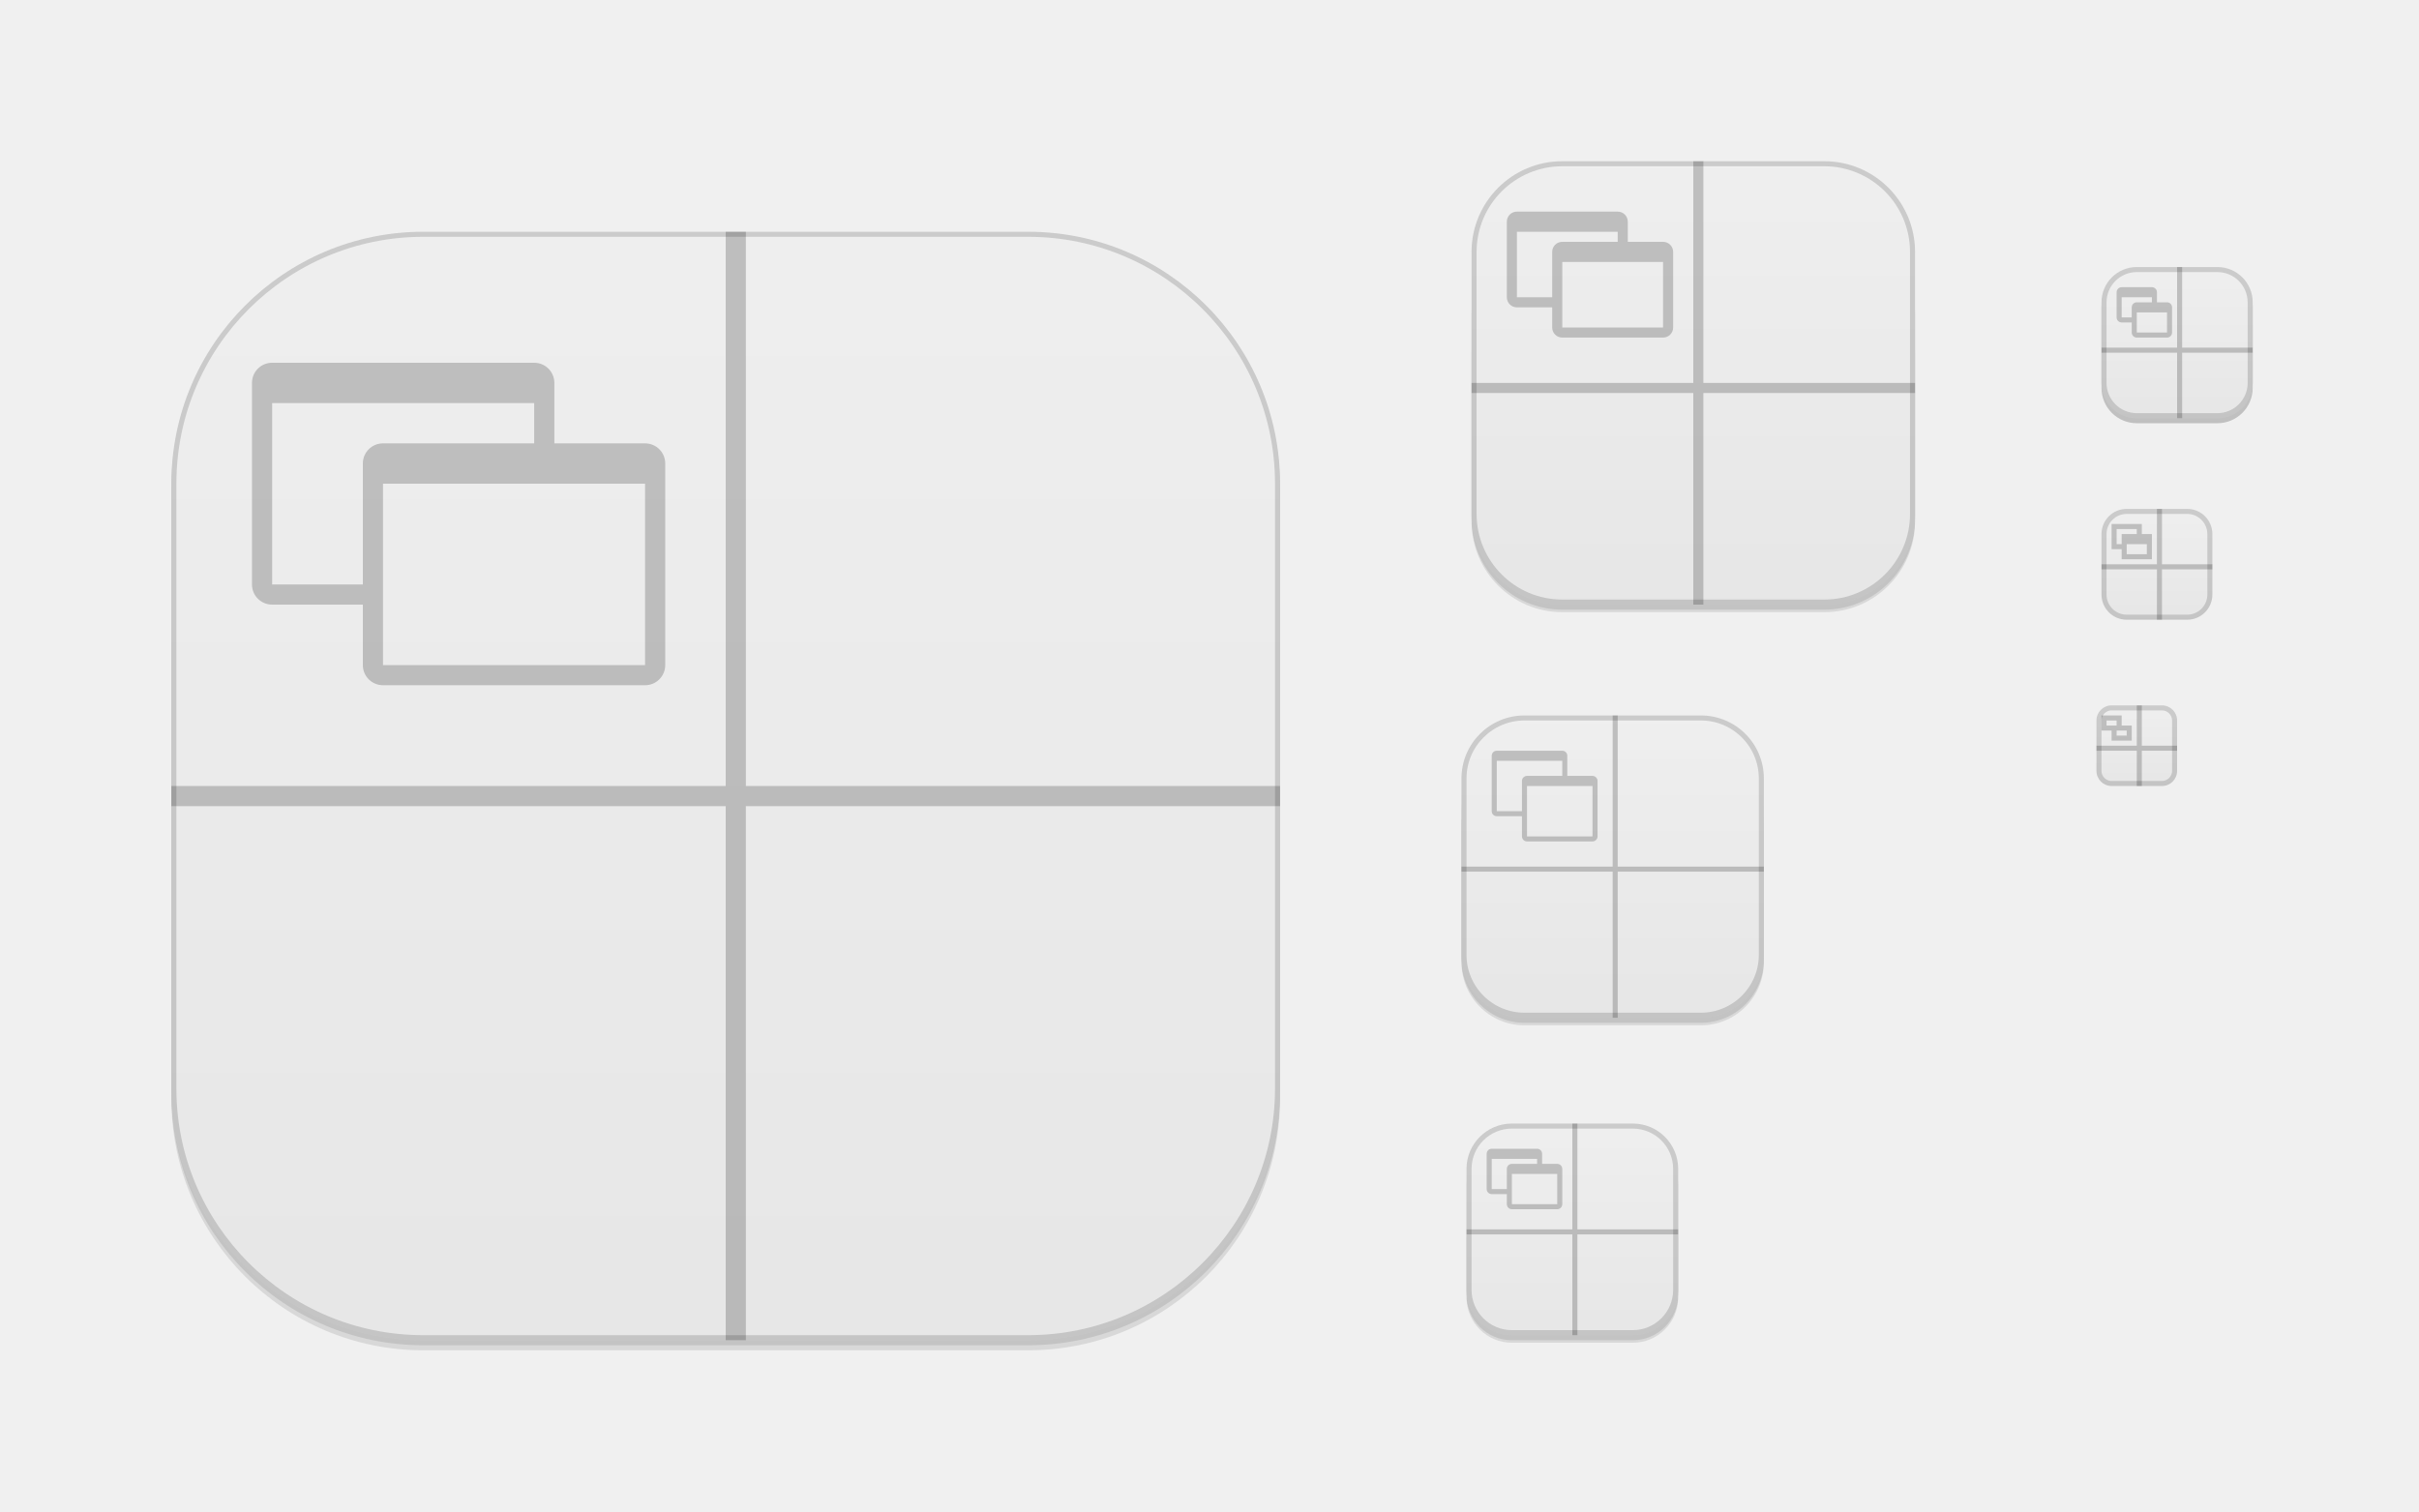
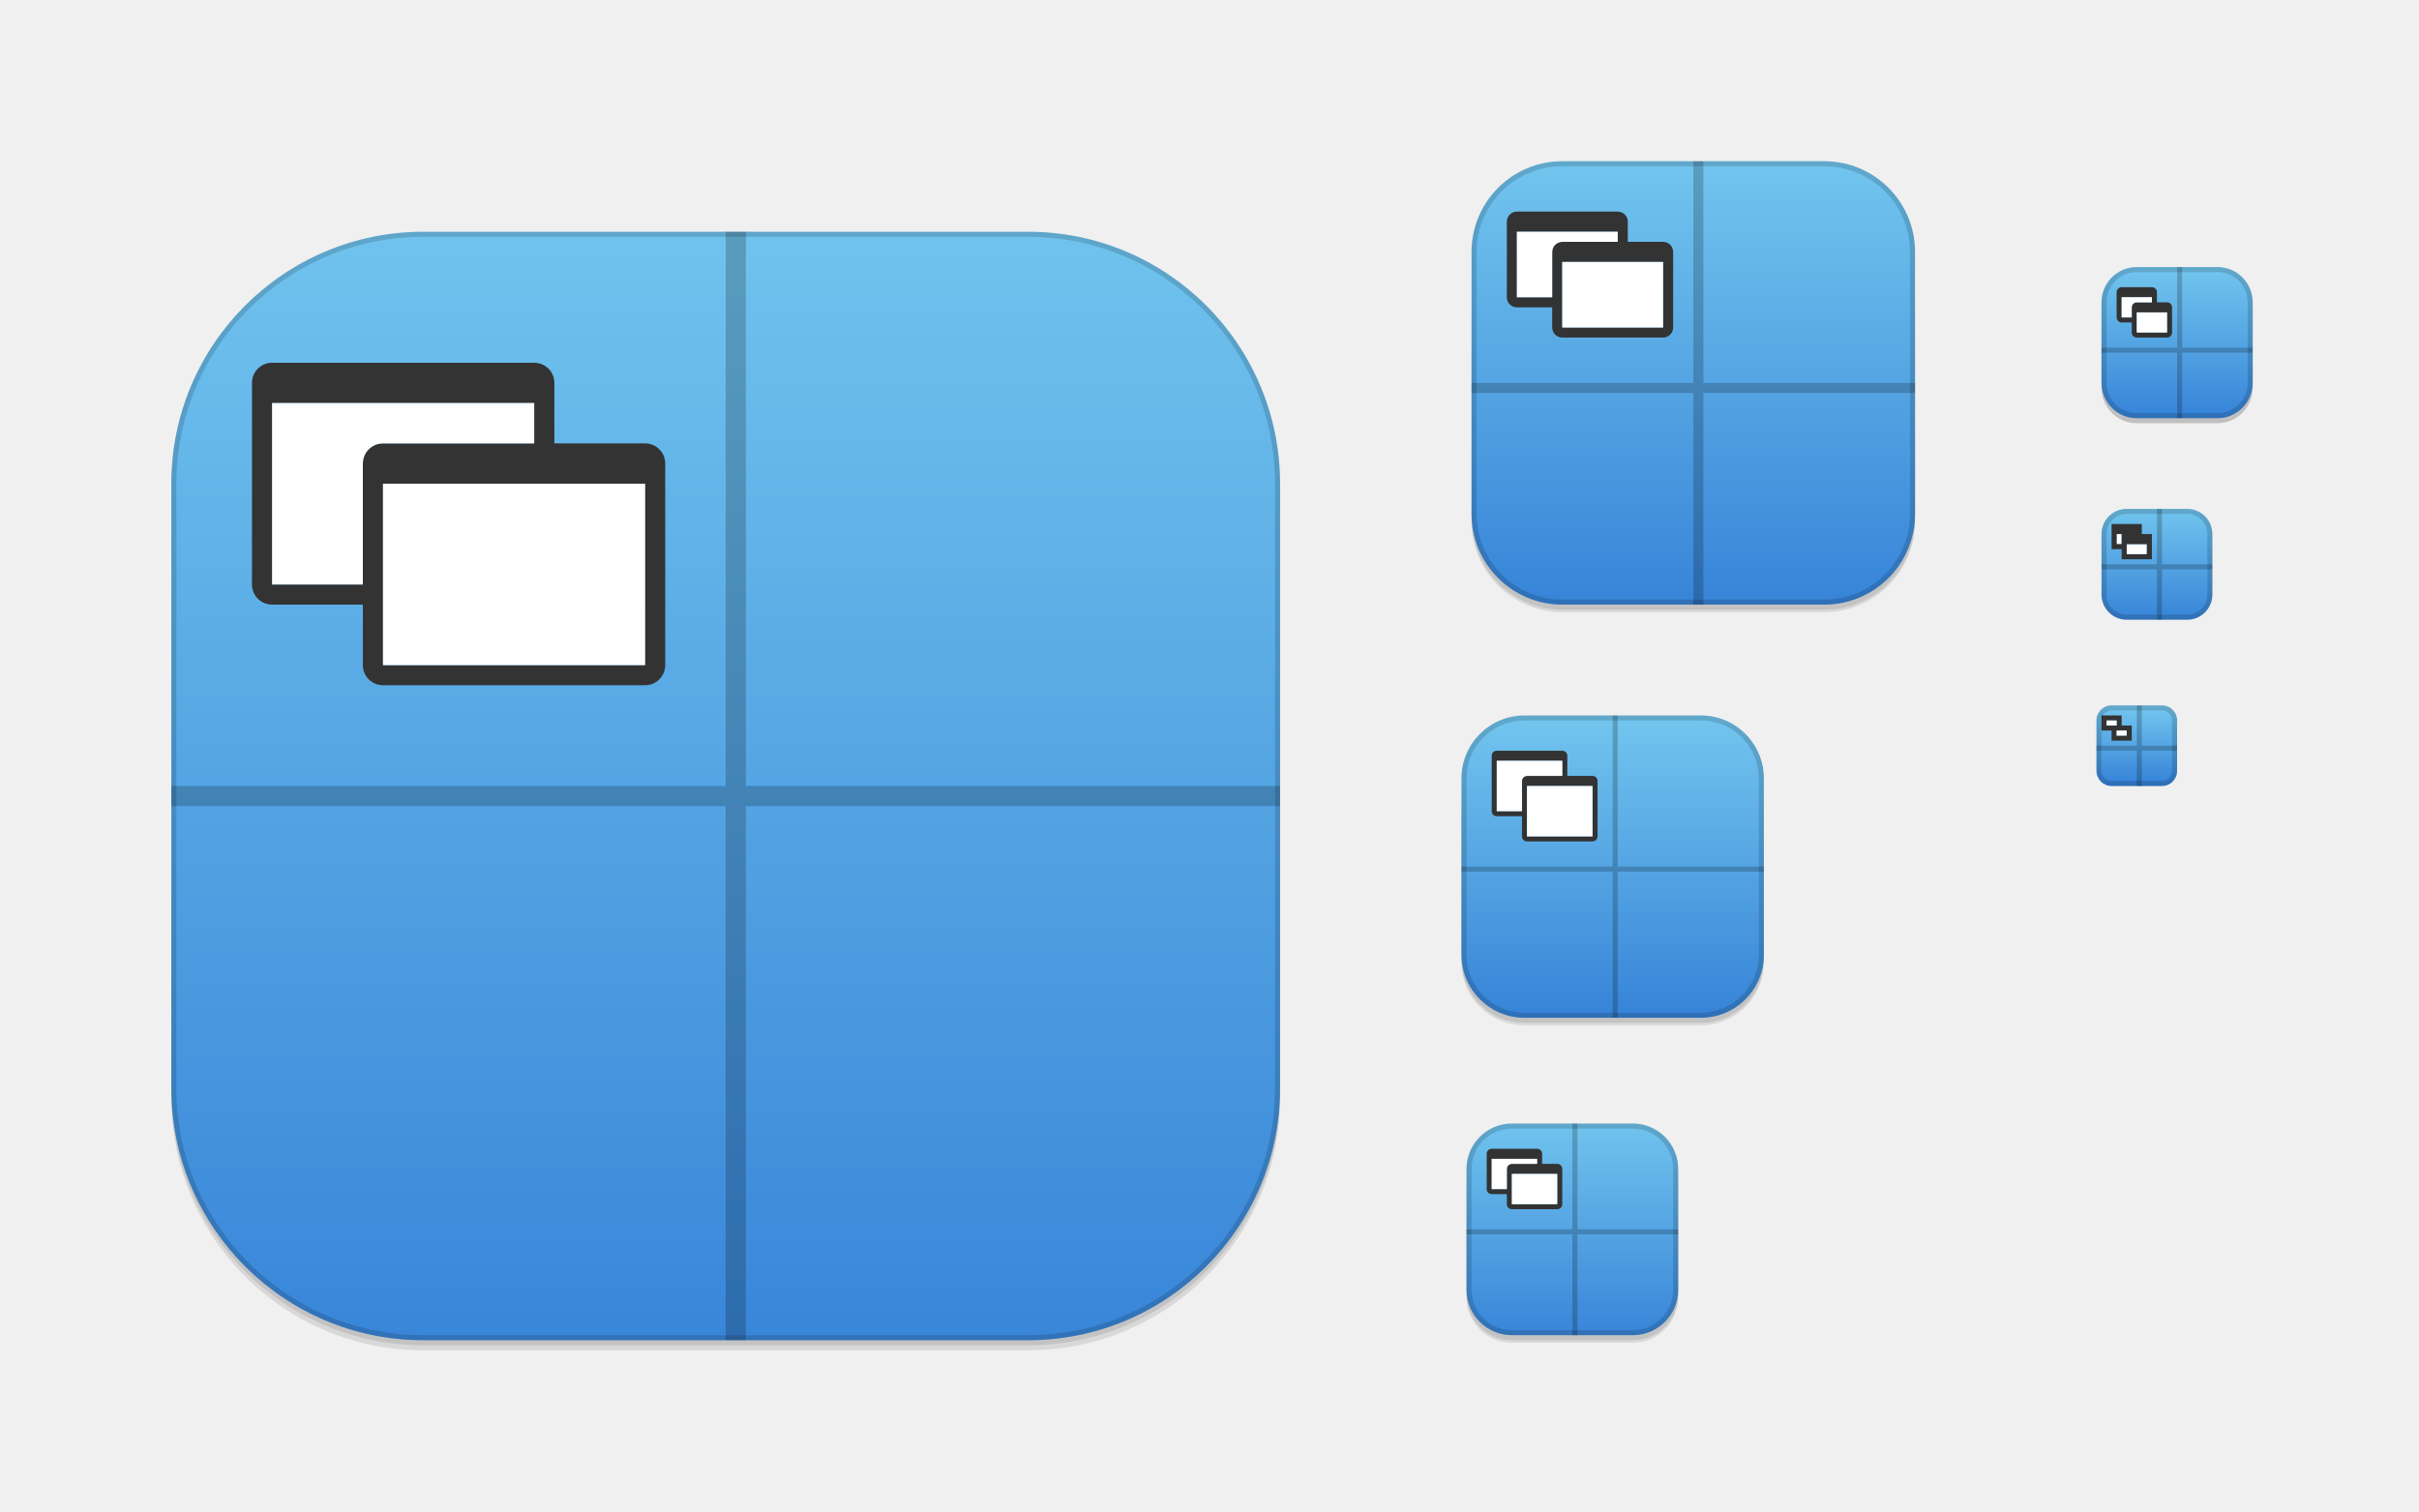
<svg xmlns="http://www.w3.org/2000/svg" xmlns:xlink="http://www.w3.org/1999/xlink" width="480" height="300" id="svg11300" version="1.0" style="display:inline;enable-background:new">
  <defs id="defs3">
    <linearGradient id="outerBackgroundGradient">
-       <stop style="stop-color:#e6e6e6;stop-opacity:1;" offset="0" id="stop3864-8-6" />
-       <stop style="stop-color:#efefef;stop-opacity:1;" offset="1" id="stop3866-9-1" />
+       <stop style="stop-color:#3481d7;stop-opacity:1" offset="0" id="stop3864-8-6" />
+       <stop style="stop-color:#74c8ef;stop-opacity:1" offset="1" id="stop3866-9-1" />
    </linearGradient>
    <linearGradient xlink:href="#outerBackgroundGradient" id="linearGradient4097" gradientUnits="userSpaceOnUse" x1="264" y1="280" x2="264" y2="40" gradientTransform="matrix(0.06666667,0,0,0.06666667,414.4,137.3333)" />
    <linearGradient xlink:href="#outerBackgroundGradient" id="linearGradient4101" gradientUnits="userSpaceOnUse" gradientTransform="matrix(0.0875,0,0,0.0875,414.9,97.5)" x1="286.857" y1="302.857" x2="286.857" y2="28.571" />
    <linearGradient xlink:href="#outerBackgroundGradient" id="linearGradient4153" gradientUnits="userSpaceOnUse" gradientTransform="matrix(0.1193182,0,0,0.1193182,414.1364,48.22727)" x1="283.81" y1="299.81" x2="283.81" y2="31.619" />
    <linearGradient xlink:href="#outerBackgroundGradient" id="linearGradient4869" gradientUnits="userSpaceOnUse" gradientTransform="matrix(0.175,0,0,-0.175,286.8,-216)" x1="281.143" y1="297.143" x2="281.143" y2="22.857" />
    <clipPath clipPathUnits="userSpaceOnUse" id="clipPath4891">
      <rect ry="9" y="223" x="307" height="42" width="42" id="rect4893" style="color:#bebebe;fill:url(#linearGradient4895);fill-opacity:1;fill-rule:nonzero;stroke:none;stroke-width:0;marker:none;visibility:visible;display:inline;overflow:visible;enable-background:accumulate" transform="matrix(0,1,-1,0,0,0)" />
    </clipPath>
    <linearGradient xlink:href="#outerBackgroundGradient" id="linearGradient4895" gradientUnits="userSpaceOnUse" gradientTransform="matrix(0.175,0,0,0.175,302.8,216)" x1="144" y1="280" x2="144" y2="40" />
    <clipPath clipPathUnits="userSpaceOnUse" id="clipPath4044">
      <rect ry="4" y="85" x="433" height="22" width="22" id="rect4046" style="color:#bebebe;fill:url(#linearGradient4048);fill-opacity:1;fill-rule:nonzero;stroke:none;stroke-width:0;marker:none;visibility:visible;display:inline;overflow:visible;enable-background:accumulate" />
    </clipPath>
    <linearGradient xlink:href="#outerBackgroundGradient" id="linearGradient4048" gradientUnits="userSpaceOnUse" gradientTransform="matrix(0.0875,0,0,0.0875,430.9,81.5)" x1="149.714" y1="291.429" x2="149.714" y2="40" />
    <clipPath clipPathUnits="userSpaceOnUse" id="clipPath4089">
      <rect style="color:#bebebe;fill:url(#linearGradient4093);fill-opacity:1;fill-rule:nonzero;stroke:none;stroke-width:0;marker:none;visibility:visible;display:inline;overflow:visible;enable-background:accumulate" id="rect4091" width="30" height="30" x="433" y="37" ry="6" />
    </clipPath>
    <linearGradient xlink:href="#outerBackgroundGradient" id="linearGradient4093" gradientUnits="userSpaceOnUse" gradientTransform="matrix(0.1193182,0,0,0.1193182,430.1364,32.22727)" x1="149.714" y1="291.429" x2="149.714" y2="40" />
    <clipPath clipPathUnits="userSpaceOnUse" id="clipPath3855">
      <rect style="color:#bebebe;fill:url(#linearGradient3859);fill-opacity:1;fill-rule:nonzero;stroke:none;stroke-width:0;marker:none;visibility:visible;display:inline;overflow:visible;enable-background:accumulate" id="rect3857" width="16" height="16" x="304" y="212" ry="3" transform="matrix(0,1,-1,0,0,0)" />
    </clipPath>
    <linearGradient xlink:href="#outerBackgroundGradient" id="linearGradient3859" gradientUnits="userSpaceOnUse" gradientTransform="matrix(0.06666667,0,0,0.06666667,302.4,209.3333)" x1="144" y1="280" x2="144" y2="40" />
    <clipPath clipPathUnits="userSpaceOnUse" id="clipPath3862">
      <rect ry="50" y="46" x="34" height="220" width="220" id="rect3864" style="color:#bebebe;fill:url(#linearGradient3866);fill-opacity:1;fill-rule:nonzero;stroke:none;stroke-width:0;marker:none;visibility:visible;display:inline;overflow:visible;enable-background:accumulate" />
    </clipPath>
    <linearGradient xlink:href="#outerBackgroundGradient" id="linearGradient3866" gradientUnits="userSpaceOnUse" gradientTransform="translate(0,-4)" x1="144" y1="280" x2="144" y2="40" />
    <linearGradient xlink:href="#outerBackgroundGradient" id="linearGradient3876" gradientUnits="userSpaceOnUse" gradientTransform="translate(0,-4)" x1="272" y1="288" x2="272" y2="32" />
    <clipPath clipPathUnits="userSpaceOnUse" id="clipPath4187">
      <rect ry="12.5" y="142" x="290" height="60" width="60" id="rect4189" style="color:#bebebe;fill:url(#linearGradient4191);fill-opacity:1;fill-rule:nonzero;stroke:none;stroke-width:0;marker:none;visibility:visible;display:inline;overflow:visible;enable-background:accumulate" />
    </clipPath>
    <linearGradient xlink:href="#outerBackgroundGradient" id="linearGradient4191" gradientUnits="userSpaceOnUse" x1="352" y1="204" x2="352" y2="140" />
    <linearGradient xlink:href="#outerBackgroundGradient" id="linearGradient4197" gradientUnits="userSpaceOnUse" x1="384" y1="124" x2="384" y2="28" />
    <linearGradient xlink:href="#outerBackgroundGradient" id="linearGradient4199" gradientUnits="userSpaceOnUse" x1="352" y1="204" x2="352" y2="140" />
    <clipPath clipPathUnits="userSpaceOnUse" id="clipPath4346">
      <rect style="color:#bebebe;fill:url(#linearGradient4350);fill-opacity:1;fill-rule:nonzero;stroke:none;stroke-width:0;marker:none;visibility:visible;display:inline;overflow:visible;enable-background:accumulate" id="rect4348" width="88" height="88" x="292" y="32" ry="18" />
    </clipPath>
    <linearGradient xlink:href="#outerBackgroundGradient" id="linearGradient4350" gradientUnits="userSpaceOnUse" x1="384" y1="124" x2="384" y2="28" />
    <clipPath clipPathUnits="userSpaceOnUse" id="clipPath3871">
      <rect ry="5" y="101" x="417" height="22" width="22" id="rect3873" style="color:#bebebe;fill:url(#linearGradient3875);fill-opacity:1;fill-rule:nonzero;stroke:none;stroke-width:0;marker:none;visibility:visible;display:inline;overflow:visible;enable-background:accumulate" />
    </clipPath>
    <linearGradient xlink:href="#outerBackgroundGradient" id="linearGradient3875" gradientUnits="userSpaceOnUse" gradientTransform="matrix(0.0875,0,0,0.0875,414.9,97.5)" x1="286.857" y1="302.857" x2="286.857" y2="28.571" />
    <clipPath clipPathUnits="userSpaceOnUse" id="clipPath3881">
      <rect style="color:#bebebe;fill:url(#linearGradient3885);fill-opacity:1;fill-rule:nonzero;stroke:none;stroke-width:0;marker:none;visibility:visible;display:inline;overflow:visible;enable-background:accumulate" id="rect3883" width="30" height="30" x="417" y="53" ry="7" />
    </clipPath>
    <linearGradient xlink:href="#outerBackgroundGradient" id="linearGradient3885" gradientUnits="userSpaceOnUse" gradientTransform="matrix(0.1193182,0,0,0.1193182,414.1364,48.22727)" x1="283.81" y1="299.81" x2="283.81" y2="31.619" />
    <linearGradient xlink:href="#outerBackgroundGradient" id="linearGradient3102" gradientUnits="userSpaceOnUse" gradientTransform="matrix(0.175,0,0,-0.175,286.8,-216)" x1="281.143" y1="297.143" x2="281.143" y2="22.857" />
    <linearGradient xlink:href="#outerBackgroundGradient" id="linearGradient3107" gradientUnits="userSpaceOnUse" gradientTransform="matrix(0.175,0,0,-0.175,286.8,-216)" x1="281.143" y1="297.143" x2="281.143" y2="22.857" />
  </defs>
  <g style="display:inline" id="layer1">
    <g style="display:none" id="layer7">
      <text y="19.745" xml:space="preserve" x="15.007" style="font-size:18px;font-style:normal;font-variant:normal;font-weight:normal;font-stretch:normal;fill:#000000;fill-opacity:1;stroke:none;display:inline;enable-background:new;font-family:DejaVu Sans;-inkscape-font-specification:DejaVu Sans" id="context">
        <tspan style="font-style:normal;font-variant:normal;font-weight:normal;font-stretch:normal;font-family:DejaVu Sans;-inkscape-font-specification:DejaVu Sans" y="19.745" x="15.007" id="tspan3933">apps</tspan>
      </text>
      <text y="19.745" xml:space="preserve" x="122.488" style="font-size:18px;font-style:normal;font-variant:normal;font-weight:bold;font-stretch:normal;text-align:start;line-height:125%;writing-mode:lr-tb;text-anchor:start;fill:#000000;fill-opacity:1;stroke:none;display:inline;enable-background:new;font-family:DejaVu Sans;-inkscape-font-specification:DejaVu Sans Bold" id="icon-name">
        <tspan style="font-size:18px;font-style:normal;font-variant:normal;font-weight:bold;font-stretch:normal;font-family:DejaVu Sans;-inkscape-font-specification:DejaVu Sans Bold" y="19.745" x="122.488" id="tspan3937">workspace-switcher-top-left</tspan>
      </text>
      <rect style="fill:#eeeeec;fill-opacity:1;fill-rule:nonzero;stroke:none;stroke-width:2;marker:none;visibility:visible;display:inline;overflow:visible;enable-background:accumulate" id="rect16x16" width="16" height="16" x="416" y="140" />
      <rect style="fill:#d4d4d4;fill-opacity:1;fill-rule:nonzero;stroke:none;stroke-width:2;marker:none;visibility:visible;display:inline;overflow:visible;enable-background:accumulate" id="rect24x24" width="24" height="24" x="416" y="100" />
      <rect style="fill:#eeeeec;fill-opacity:1;fill-rule:nonzero;stroke:none;stroke-width:2;marker:none;visibility:visible;display:inline;overflow:visible;enable-background:accumulate" id="rect32x32" width="32" height="32" x="416" y="52" />
      <rect y="101" x="417" height="22" width="22" id="rect22x22" style="fill:#eeeeec;fill-opacity:1;fill-rule:nonzero;stroke:none;stroke-width:2;marker:none;visibility:visible;display:inline;overflow:visible;enable-background:accumulate" />
      <rect y="220" x="288" height="48" width="48" id="rect48x48" style="fill:#eeeeec;fill-opacity:1;fill-rule:nonzero;stroke:none;stroke-width:2;marker:none;visibility:visible;display:inline;overflow:visible;enable-background:accumulate" />
      <rect style="fill:#eeeeec;fill-opacity:1;fill-rule:nonzero;stroke:none;stroke-width:2;marker:none;visibility:visible;display:inline;overflow:visible;enable-background:accumulate" id="rect256x256" width="256" height="256" x="16" y="28" />
      <rect style="fill:#eeeeec;fill-opacity:1;fill-rule:nonzero;stroke:none;stroke-width:2;marker:none;visibility:visible;display:inline;overflow:visible;enable-background:accumulate" id="rect64x64" width="64" height="64" x="288" y="140" />
      <rect style="fill:#eeeeec;fill-opacity:1;fill-rule:nonzero;stroke:none;stroke-width:2;marker:none;visibility:visible;display:inline;overflow:visible;enable-background:accumulate" id="rect96x96" width="96" height="96" x="288" y="28" />
    </g>
    <g id="layer4" style="display:inline">
      <rect style="opacity:0.0;color:#bebebe;fill:#000000;fill-opacity:1;stroke:#000000;stroke-width:1;stroke-miterlimit:4;stroke-opacity:1;stroke-dasharray:none;marker:none;visibility:visible;display:inline;overflow:visible;enable-background:accumulate" id="rect4156" width="42" height="42" x="-266.5" y="291" ry="9" transform="matrix(0,-1,1,0,0,0)" />
      <rect transform="matrix(0,-1,1,0,0,0)" ry="9" y="291" x="-266.5" height="42" width="40" id="rect4183" style="opacity:0.1;color:#bebebe;fill:#000000;fill-opacity:1;stroke:none;stroke-width:1;marker:none;visibility:visible;display:inline;overflow:visible;enable-background:accumulate" />
      <rect ry="9" y="237" x="291" height="29" width="42" id="rect4144" style="opacity:0.1;color:#bebebe;fill:#000000;fill-opacity:1;fill-rule:nonzero;stroke:none;stroke-width:0;marker:none;visibility:visible;display:inline;overflow:visible;enable-background:accumulate" />
      <rect style="opacity:0.0;color:#bebebe;fill:#000000;fill-opacity:1;fill-rule:nonzero;stroke:#000000;stroke-width:1;stroke-miterlimit:4;stroke-opacity:1;stroke-dasharray:none;marker:none;visibility:visible;display:inline;overflow:visible;enable-background:accumulate" id="rect4340" width="88" height="88" x="292" y="33.5" ry="18" />
      <rect ry="18" y="52.5" x="292" height="69" width="88" id="rect4338" style="opacity:0.1;color:#bebebe;fill:#000000;fill-opacity:1;fill-rule:nonzero;stroke:none;stroke-width:0;marker:none;visibility:visible;display:inline;overflow:visible;enable-background:accumulate" />
      <rect style="opacity:0.1;color:#bebebe;fill:#000000;fill-opacity:1;fill-rule:nonzero;stroke:none;stroke-width:0;marker:none;visibility:visible;display:inline;overflow:visible;enable-background:accumulate" id="rect4335" width="88" height="76.5" x="292" y="44.5" ry="18" />
      <rect style="opacity:0.0;color:#bebebe;fill:#000000;fill-opacity:1;fill-rule:nonzero;stroke:#000000;stroke-width:1;stroke-miterlimit:4;stroke-opacity:1;stroke-dasharray:none;marker:none;visibility:visible;display:inline;overflow:visible;enable-background:accumulate" id="rect4214" width="60" height="60" x="290" y="143.5" ry="12.5" />
      <rect ry="12.5" y="151.5" x="290" height="52" width="60" id="rect4206" style="opacity:0.1;color:#bebebe;fill:#000000;fill-opacity:1;fill-rule:nonzero;stroke:none;stroke-width:0;marker:none;visibility:visible;display:inline;overflow:visible;enable-background:accumulate" />
      <rect style="opacity:0.1;color:#bebebe;fill:#000000;fill-opacity:1;fill-rule:nonzero;stroke:none;stroke-width:0;marker:none;visibility:visible;display:inline;overflow:visible;enable-background:accumulate" id="rect4212" width="60" height="54.5" x="290" y="148.5" ry="12.5" />
      <rect style="opacity:0.2;color:#bebebe;fill:#000000;fill-opacity:1;fill-rule:nonzero;stroke:none;stroke-width:0;marker:none;visibility:visible;display:inline;overflow:visible;enable-background:accumulate" id="rect4058" width="30" height="30" x="417" y="54" ry="7" />
      <rect ry="50" y="48" x="34" height="220" width="220" id="rect3872" style="opacity:0.0;color:#bebebe;fill:#000000;fill-opacity:1;fill-rule:nonzero;stroke:#000000;stroke-width:2;stroke-miterlimit:4;stroke-opacity:1;stroke-dasharray:none;marker:none;visibility:visible;display:inline;overflow:visible;enable-background:accumulate" />
      <rect style="opacity:0.1;color:#bebebe;fill:#000000;fill-opacity:1;fill-rule:nonzero;stroke:none;stroke-width:0;marker:none;visibility:visible;display:inline;overflow:visible;enable-background:accumulate" id="rect3870" width="220" height="220" x="34" y="48" ry="50" />
      <rect ry="50" y="47" x="34" height="220" width="220" id="rect3868" style="opacity:0.1;color:#bebebe;fill:#000000;fill-opacity:1;fill-rule:nonzero;stroke:none;stroke-width:0;marker:none;visibility:visible;display:inline;overflow:visible;enable-background:accumulate" />
    </g>
    <g id="layer2" style="display:inline">
      <rect style="color:#bebebe;fill:url(#linearGradient3876);fill-opacity:1;fill-rule:nonzero;stroke:none;stroke-width:0;marker:none;visibility:visible;display:inline;overflow:visible;enable-background:accumulate" id="rect4040" width="220" height="220" x="34" y="46" ry="50" />
      <rect ry="3" y="140" x="416" height="16" width="16" id="rect4095" style="color:#bebebe;fill:url(#linearGradient4097);fill-opacity:1;fill-rule:nonzero;stroke:none;stroke-width:0;marker:none;visibility:visible;display:inline;overflow:visible;enable-background:accumulate" />
      <rect style="color:#bebebe;fill:url(#linearGradient4101);fill-opacity:1;fill-rule:nonzero;stroke:none;stroke-width:0;marker:none;visibility:visible;display:inline;overflow:visible;enable-background:accumulate" id="rect4099" width="22" height="22" x="417" y="101" ry="5" />
      <rect ry="7" y="53" x="417" height="30" width="30" id="rect4151" style="color:#bebebe;fill:url(#linearGradient4153);fill-opacity:1;fill-rule:nonzero;stroke:none;stroke-width:0;marker:none;visibility:visible;display:inline;overflow:visible;enable-background:accumulate" />
      <rect ry="18" y="32" x="292" height="88" width="88" id="rect4511" style="color:#bebebe;fill:url(#linearGradient4197);fill-opacity:1;fill-rule:nonzero;stroke:none;stroke-width:0;marker:none;visibility:visible;display:inline;overflow:visible;enable-background:accumulate" />
      <rect style="color:#bebebe;fill:url(#linearGradient4199);fill-opacity:1;fill-rule:nonzero;stroke:none;stroke-width:0;marker:none;visibility:visible;display:inline;overflow:visible;enable-background:accumulate" id="rect4515" width="60" height="60" x="290" y="142" ry="12.5" />
      <rect style="display:inline;enable-background:accumulate;color:#bebebe;fill:url(#linearGradient3107);fill-opacity:1;fill-rule:nonzero;stroke:none;stroke-width:0;marker:none;visibility:visible;overflow:visible" id="rect4783" width="42" height="42" x="291" y="-265" ry="9" transform="scale(1,-1)" />
    </g>
    <g id="layer6" style="display:inline">
-       <g id="g3889" transform="translate(4,8)">
-         <path id="rect4062" d="m 297,34 c -1.108,0 -2,0.892 -2,2 l 0,15 c 0,1.108 0.892,2 2,2 l 7,0 0,4 c 0,1.108 0.892,2 2,2 l 20,0 c 1.108,0 2,-0.892 2,-2 l 0,-15 c 0,-1.108 -0.892,-2 -2,-2 l -7,0 0,-4 c 0,-1.108 -0.892,-2 -2,-2 l -20,0 z m 0,4 20,0 0,2 -11,0 c -1.108,0 -2,0.892 -2,2 l 0,9 -7,0 0,-13 z m 9,6 20,0 0,13 -20,0 0,-13 z" style="opacity:0.2;color:#bebebe;fill:#000000;fill-opacity:1;fill-rule:nonzero;stroke:none;stroke-width:2;marker:none;visibility:visible;display:inline;overflow:visible;enable-background:accumulate" />
-         <g id="g4459">
-           <path style="font-size:medium;font-style:normal;font-variant:normal;font-weight:normal;font-stretch:normal;text-indent:0;text-align:start;text-decoration:none;line-height:normal;letter-spacing:normal;word-spacing:normal;text-transform:none;direction:ltr;block-progression:tb;writing-mode:lr-tb;text-anchor:start;baseline-shift:baseline;opacity:0.2;color:#000000;fill:#000000;fill-opacity:1;stroke:none;stroke-width:1;marker:none;visibility:visible;display:inline;overflow:visible;enable-background:accumulate;font-family:Sans;-inkscape-font-specification:Sans" d="m 332,112 0,-42 -44,0 0,-2 44,0 0,-44 2,0 0,44 42,0 0,2 -42,0 0,42 z" id="path4058" />
-         </g>
+       <g id="g4739">
+         <path id="path4100" d="m 144,266 0,-106 -110,0 0,-4 110,0 0,-110 4,0 0,110 106,0 0,4 -106,0 0,106 z" style="font-size:medium;font-style:normal;font-variant:normal;font-weight:normal;font-stretch:normal;text-indent:0;text-align:start;text-decoration:none;line-height:normal;letter-spacing:normal;word-spacing:normal;text-transform:none;direction:ltr;block-progression:tb;writing-mode:lr-tb;text-anchor:start;baseline-shift:baseline;opacity:0.2;color:#000000;fill:#000000;fill-opacity:1;stroke:none;stroke-width:1;marker:none;visibility:visible;display:inline;overflow:visible;enable-background:accumulate;font-family:Sans;-inkscape-font-specification:Sans" />
+         <path id="rect4104" d="m 54,72 c -2.216,0 -4,1.784 -4,4 l 0,40 c 0,2.216 1.784,4 4,4 l 18,0 0,12 c 0,2.216 1.784,4 4,4 L 128,136 c 2.216,0 4,-1.784 4,-4 l 0,-40 c 0,-2.216 -1.784,-4 -4,-4 l -18,0 0,-12 c 0,-2.216 -1.784,-4 -4,-4 z m 0,8 L 106,80 l 0,8 -30,0 c -2.216,0 -4,1.784 -4,4 l 0,24 -18,0 z M 76,96 128,96 l 0,36 -52,0 z" style="opacity:1;color:#bebebe;fill:#333333;fill-opacity:1;fill-rule:nonzero;stroke:none;stroke-width:2;marker:none;visibility:visible;display:inline;overflow:visible;enable-background:accumulate" />
+         <path style="color:#bebebe;fill:#ffffff;fill-opacity:1;fill-rule:nonzero;stroke:none;stroke-width:2;marker:none;visibility:visible;display:inline;overflow:visible;enable-background:accumulate" d="M 54,80 106,80 l 0,8 -30,0 c -2.216,0 -4,1.784 -4,4 l 0,24 -18,0 z M 76,96 128,96 l 0,36 -52,0 z" id="path4724" />
      </g>
-       <g id="g3895">
-         <g id="g4500">
-           <path style="opacity:0.2;color:#bebebe;fill:#000000;fill-opacity:1;fill-rule:nonzero;stroke:none;stroke-width:2;marker:none;visibility:visible;display:inline;overflow:visible;enable-background:accumulate" d="m 424,140 0,8 -8,0 0,1 8,0 0,7 1,0 0,-7 7,0 0,-1 -7,0 0,-8 -1,0 z" id="rect4075" />
-           <path style="opacity:0.2;color:#bebebe;fill:#000000;fill-opacity:1;fill-rule:nonzero;stroke:none;stroke-width:2;marker:none;visibility:visible;display:inline;overflow:visible;enable-background:accumulate" d="m 417,142 0,3 2,0 0,2 4,0 0,-3 -2,0 0,-2 z m 1,1 2,0 0,1 -2,0 z m 2,2 2,0 0,1 -2,0 z" id="rect4079" />
-         </g>
+       <g id="g4744">
+         <path id="rect4062" d="m 301,42 c -1.108,0 -2,0.892 -2,2 l 0,15 c 0,1.108 0.892,2 2,2 l 7,0 0,4 c 0,1.108 0.892,2 2,2 l 20,0 c 1.108,0 2,-0.892 2,-2 l 0,-15 c 0,-1.108 -0.892,-2 -2,-2 l -7,0 0,-4 c 0,-1.108 -0.892,-2 -2,-2 l -20,0 z m 0,4 20,0 0,2 -11,0 c -1.108,0 -2,0.892 -2,2 l 0,9 -7,0 0,-13 z m 9,6 20,0 0,13 -20,0 0,-13 z" style="opacity:1;color:#bebebe;fill:#333333;fill-opacity:1;fill-rule:nonzero;stroke:none;stroke-width:2;marker:none;visibility:visible;display:inline;overflow:visible;enable-background:accumulate" />
+         <path id="path4058" d="m 336,120 0,-42 -44,0 0,-2 44,0 0,-44 2,0 0,44 42,0 0,2 -42,0 0,42 z" style="font-size:medium;font-style:normal;font-variant:normal;font-weight:normal;font-stretch:normal;text-indent:0;text-align:start;text-decoration:none;line-height:normal;letter-spacing:normal;word-spacing:normal;text-transform:none;direction:ltr;block-progression:tb;writing-mode:lr-tb;text-anchor:start;baseline-shift:baseline;opacity:0.2;color:#000000;fill:#000000;fill-opacity:1;stroke:none;stroke-width:1;marker:none;visibility:visible;display:inline;overflow:visible;enable-background:accumulate;font-family:Sans;-inkscape-font-specification:Sans" />
+         <path style="color:#bebebe;fill:#ffffff;fill-opacity:1;fill-rule:nonzero;stroke:none;stroke-width:2;marker:none;visibility:visible;display:inline;overflow:visible;enable-background:accumulate" d="m 301,46 20,0 0,2 -11,0 c -1.108,0 -2,0.892 -2,2 l 0,9 -7,0 z m 9,6 20,0 0,13 -20,0 z" id="path4726" />
      </g>
-       <g id="g4447">
-         <path id="path4100" d="m 144,266 0,-106 -110,0 0,-4 110,0 0,-110 4,0 0,110 106,0 0,4 -106,0 0,106 z" style="font-size:medium;font-style:normal;font-variant:normal;font-weight:normal;font-stretch:normal;text-indent:0;text-align:start;text-decoration:none;line-height:normal;letter-spacing:normal;word-spacing:normal;text-transform:none;direction:ltr;block-progression:tb;writing-mode:lr-tb;text-anchor:start;baseline-shift:baseline;opacity:0.2;color:#000000;fill:#000000;fill-opacity:1;stroke:none;stroke-width:1;marker:none;visibility:visible;display:inline;overflow:visible;enable-background:accumulate;font-family:Sans;-inkscape-font-specification:Sans" />
-         <path id="rect4104" d="m 54,72 c -2.216,0 -4,1.784 -4,4 l 0,40 c 0,2.216 1.784,4 4,4 l 18,0 0,12 c 0,2.216 1.784,4 4,4 L 128,136 c 2.216,0 4,-1.784 4,-4 l 0,-40 c 0,-2.216 -1.784,-4 -4,-4 l -18,0 0,-12 c 0,-2.216 -1.784,-4 -4,-4 z m 0,8 L 106,80 l 0,8 -30,0 c -2.216,0 -4,1.784 -4,4 l 0,24 -18,0 z M 76,96 128,96 l 0,36 -52,0 z" style="opacity:0.2;color:#bebebe;fill:#000000;fill-opacity:1;fill-rule:nonzero;stroke:none;stroke-width:2;marker:none;visibility:visible;display:inline;overflow:visible;enable-background:accumulate" />
+       <g id="g4759">
+         <path id="rect4075" d="m 424,140 0,8 -8,0 0,1 8,0 0,7 1,0 0,-7 7,0 0,-1 -7,0 0,-8 -1,0 z" style="opacity:0.2;color:#bebebe;fill:#000000;fill-opacity:1;fill-rule:nonzero;stroke:none;stroke-width:2;marker:none;visibility:visible;display:inline;overflow:visible;enable-background:accumulate" />
+         <path id="rect4079" d="m 417,142 0,3 2,0 0,2 4,0 0,-3 -2,0 0,-2 z m 1,1 2,0 0,1 -2,0 z m 2,2 2,0 0,1 -2,0 z" style="color:#bebebe;fill:#333333;fill-opacity:1;fill-rule:nonzero;stroke:none;stroke-width:2;marker:none;visibility:visible;display:inline;overflow:visible;enable-background:accumulate" />
+         <path style="color:#bebebe;fill:#ffffff;fill-opacity:1;fill-rule:nonzero;stroke:none;stroke-width:2;marker:none;visibility:visible;display:inline;overflow:visible;enable-background:accumulate" d="m 418,143 2,0 0,1 -2,0 z m 2,2 2,0 0,1 -2,0 z" id="path4728" />
      </g>
-       <g id="g4455">
+       <g id="g4754">
        <path style="font-size:medium;font-style:normal;font-variant:normal;font-weight:normal;font-stretch:normal;text-indent:0;text-align:start;text-decoration:none;line-height:normal;letter-spacing:normal;word-spacing:normal;text-transform:none;direction:ltr;block-progression:tb;writing-mode:lr-tb;text-anchor:start;baseline-shift:baseline;opacity:0.2;color:#000000;fill:#000000;fill-opacity:1;stroke:none;stroke-width:1;marker:none;visibility:visible;display:inline;overflow:visible;enable-background:accumulate;font-family:Sans;-inkscape-font-specification:Sans" d="m 312,265 0,-20 -21,0 0,-1 21,0 0,-21 1,0 0,21 20,0 0,1 -20,0 0,20 z" id="path4255" />
-         <path style="opacity:0.2;color:#bebebe;fill:#000000;fill-opacity:1;stroke:none;stroke-width:1;marker:none;visibility:visible;display:inline;overflow:visible;enable-background:accumulate" d="m 296,228 c -0.554,0 -1,0.446 -1,1 l 0,7 c 0,0.554 0.446,1 1,1 l 3,0 0,2 c 0,0.554 0.446,1 1,1 l 9,0 c 0.554,0 1,-0.446 1,-1 l 0,-7 c 0,-0.554 -0.446,-1 -1,-1 l -3,0 0,-2 c 0,-0.554 -0.446,-1 -1,-1 z m 0,2 9,0 0,1 -5,0 c -0.554,0 -1,0.446 -1,1 l 0,4 -3,0 z m 4,3 9,0 0,6 -9,0 0,-2 0,-1 z" id="path4257" />
+         <path style="opacity:1;color:#bebebe;fill:#333333;fill-opacity:1;stroke:none;stroke-width:1;marker:none;visibility:visible;display:inline;overflow:visible;enable-background:accumulate" d="m 296,228 c -0.554,0 -1,0.446 -1,1 l 0,7 c 0,0.554 0.446,1 1,1 l 3,0 0,2 c 0,0.554 0.446,1 1,1 l 9,0 c 0.554,0 1,-0.446 1,-1 l 0,-7 c 0,-0.554 -0.446,-1 -1,-1 l -3,0 0,-2 c 0,-0.554 -0.446,-1 -1,-1 z m 0,2 9,0 0,1 -5,0 c -0.554,0 -1,0.446 -1,1 l 0,4 -3,0 z m 4,3 9,0 0,6 -9,0 0,-2 0,-1 z" id="path4257" />
+         <path id="path4730" d="m 296,230 9,0 0,1 -5,0 c -0.554,0 -1,0.446 -1,1 l 0,4 -3,0 z m 4,3 9,0 0,6 -9,0 0,-2 0,-1 z" style="color:#bebebe;fill:#ffffff;fill-opacity:1;stroke:none;stroke-width:1;marker:none;visibility:visible;display:inline;overflow:visible;enable-background:accumulate" />
      </g>
-       <g id="g4496">
-         <path id="rect4264" d="M 428 101 L 428 112 L 417 112 L 417 113 L 428 113 L 428 123 L 429 123 L 429 113 L 439 113 L 439 112 L 429 112 L 429 101 L 428 101 z " style="opacity:0.2;color:#000000;fill:#000000;fill-opacity:1;fill-rule:evenodd;stroke:none;stroke-width:4;marker:none;visibility:visible;display:inline;overflow:visible;enable-background:new" />
-         <path id="rect4269" d="M 419 104 L 419 109 L 421 109 L 421 111 L 427 111 L 427 106 L 425 106 L 425 104 L 419 104 z M 420 105 L 424 105 L 424 106 L 421 106 L 421 108 L 420 108 L 420 106 L 420 105 z M 422 108 L 426 108 L 426 110 L 422 110 L 422 108 z " style="opacity:0.2;color:#000000;fill:#000000;fill-opacity:1;fill-rule:evenodd;stroke:none;stroke-width:4;marker:none;visibility:visible;display:inline;overflow:visible;enable-background:new" />
+       <g id="g4769">
+         <path id="rect4215" d="m 421,57 c -0.554,0 -1,0.446 -1,1 l 0,5 c 0,0.554 0.446,1 1,1 l 2,0 0,2 c 0,0.554 0.446,1 1,1 l 6,0 c 0.554,0 1,-0.446 1,-1 l 0,-5 c 0,-0.554 -0.446,-1 -1,-1 l -2,0 0,-2 c 0,-0.554 -0.446,-1 -1,-1 l -6,0 z m 0,2 6,0 0,1 -3,0 c -0.554,0 -1,0.446 -1,1 l 0,2 -2,0 0,-4 z m 3,3 6,0 0,4 -6,0 0,-4 z" style="opacity:1;color:#000000;fill:#333333;fill-opacity:1;fill-rule:evenodd;stroke:none;stroke-width:4;marker:none;visibility:visible;display:inline;overflow:visible;enable-background:new" />
+         <path id="rect4243" d="m 432,53 0,16 -15,0 0,1 15,0 0,13 1,0 0,-13 14,0 0,-1 -14,0 0,-16 -1,0 z" style="opacity:0.2;color:#000000;fill:#000000;fill-opacity:1;fill-rule:evenodd;stroke:none;stroke-width:4;marker:none;visibility:visible;display:inline;overflow:visible;enable-background:new" />
+         <path style="color:#000000;fill:#ffffff;fill-opacity:1;fill-rule:evenodd;stroke:none;stroke-width:4;marker:none;visibility:visible;display:inline;overflow:visible;enable-background:new" d="m 421,59 6,0 0,1 -3,0 c -0.554,0 -1,0.446 -1,1 l 0,2 -2,0 z m 3,3 6,0 0,4 -6,0 z" id="path4734" />
      </g>
-       <g id="g4492">
-         <path id="rect4215" d="M 421 57 C 420.446 57 420 57.446 420 58 L 420 63 C 420 63.554 420.446 64 421 64 L 423 64 L 423 66 C 423 66.554 423.446 67 424 67 L 430 67 C 430.554 67 431 66.554 431 66 L 431 61 C 431 60.446 430.554 60 430 60 L 428 60 L 428 58 C 428 57.446 427.554 57 427 57 L 421 57 z M 421 59 L 427 59 L 427 60 L 424 60 C 423.446 60 423 60.446 423 61 L 423 63 L 421 63 L 421 59 z M 424 62 L 430 62 L 430 66 L 424 66 L 424 62 z " style="display:inline;enable-background:new;opacity:0.2;color:#000000;fill:#000000;fill-opacity:1;fill-rule:evenodd;stroke:none;stroke-width:4;marker:none;visibility:visible;overflow:visible" />
-         <path id="rect4243" d="M 432 53 L 432 69 L 417 69 L 417 70 L 432 70 L 432 83 L 433 83 L 433 70 L 447 70 L 447 69 L 433 69 L 433 53 L 432 53 z " style="display:inline;enable-background:new;opacity:0.2;color:#000000;fill:#000000;fill-opacity:1;fill-rule:evenodd;stroke:none;stroke-width:4;marker:none;visibility:visible;overflow:visible" />
+       <g id="g4749">
+         <path id="rect3415" d="m 297,149 c -0.554,0 -1,0.446 -1,1 l 0,11 c 0,0.554 0.446,1 1,1 l 5,0 0,4 c 0,0.554 0.446,1 1,1 l 13,0 c 0.554,0 1,-0.446 1,-1 l 0,-11 c 0,-0.554 -0.446,-1 -1,-1 l -5,0 0,-4 c 0,-0.554 -0.446,-1 -1,-1 z m 0,2 13,0 0,3 -7,0 c -0.554,0 -1,0.446 -1,1 l 0,6 -5,0 z m 6,5 13,0 0,10 -13,0 z" style="opacity:1;color:#000000;fill:#333333;fill-opacity:1;fill-rule:evenodd;stroke:none;stroke-width:4;marker:none;visibility:visible;display:inline;overflow:visible;enable-background:new" />
+         <path style="font-size:medium;font-style:normal;font-variant:normal;font-weight:normal;font-stretch:normal;text-indent:0;text-align:start;text-decoration:none;line-height:normal;letter-spacing:normal;word-spacing:normal;text-transform:none;direction:ltr;block-progression:tb;writing-mode:lr-tb;text-anchor:start;baseline-shift:baseline;opacity:0.2;color:#000000;fill:#000000;fill-opacity:1;stroke:none;stroke-width:1;marker:none;visibility:visible;display:inline;overflow:visible;enable-background:accumulate;font-family:Sans;-inkscape-font-specification:Sans" d="m 320,202 0,-29 -30,0 0,-1 30,0 0,-30 1,0 0,30 29,0 0,1 -29,0 0,29 z" id="path4255-7" />
+         <path style="color:#000000;fill:#ffffff;fill-opacity:1;fill-rule:evenodd;stroke:none;stroke-width:4;marker:none;visibility:visible;display:inline;overflow:visible;enable-background:new" d="m 297,151 13,0 0,3 -7,0 c -0.554,0 -1,0.446 -1,1 l 0,6 -5,0 z m 6,5 13,0 0,10 -13,0 z" id="path4736" />
      </g>
-       <g id="g4451">
-         <path id="rect3415" d="m 297,149 c -0.554,0 -1,0.446 -1,1 l 0,11 c 0,0.554 0.446,1 1,1 l 5,0 0,4 c 0,0.554 0.446,1 1,1 l 13,0 c 0.554,0 1,-0.446 1,-1 l 0,-11 c 0,-0.554 -0.446,-1 -1,-1 l -5,0 0,-4 c 0,-0.554 -0.446,-1 -1,-1 z m 0,2 13,0 0,3 -7,0 c -0.554,0 -1,0.446 -1,1 l 0,6 -5,0 z m 6,5 13,0 0,10 -13,0 z" style="display:inline;enable-background:new;opacity:0.2;color:#000000;fill:#000000;fill-opacity:1;fill-rule:evenodd;stroke:none;stroke-width:4;marker:none;visibility:visible;overflow:visible" />
-         <path style="display:inline;enable-background:accumulate;font-size:medium;font-style:normal;font-variant:normal;font-weight:normal;font-stretch:normal;text-indent:0;text-align:start;text-decoration:none;line-height:normal;letter-spacing:normal;word-spacing:normal;text-transform:none;direction:ltr;block-progression:tb;writing-mode:lr-tb;text-anchor:start;baseline-shift:baseline;opacity:0.2;color:#000000;fill:#000000;fill-opacity:1;stroke:none;stroke-width:1;marker:none;visibility:visible;overflow:visible;font-family:Sans;-inkscape-font-specification:Sans" d="m 320,202 0,-29 -30,0 0,-1 30,0 0,-30 1,0 0,30 29,0 0,1 -29,0 0,29 z" id="path4255-7" />
+       <g id="g4764">
+         <path id="rect4264" d="m 428,101 0,11 -11,0 0,1 11,0 0,10 1,0 0,-10 10,0 0,-1 -10,0 0,-11 -1,0 z" style="opacity:0.2;color:#000000;fill:#000000;fill-opacity:1;fill-rule:evenodd;stroke:none;stroke-width:4;marker:none;visibility:visible;display:inline;overflow:visible;enable-background:new" />
+         <path style="color:#000000;fill:#ffffff;fill-opacity:1;fill-rule:evenodd;stroke:none;stroke-width:4;marker:none;visibility:visible;display:inline;overflow:visible;enable-background:new" d="m 420,105 4,0 0,1 -3,0 0,2 -1,0 0,-2 z m 2,3 4,0 0,2 -4,0 z" id="path4732" />
+         <path id="rect4269" d="M 419 104 L 419 109 L 421 109 L 421 111 L 427 111 L 427 106 L 425 106 L 425 104 L 419 104 z M 420 106 L 421 106 L 421 108 L 420 108 L 420 106 z M 422 108 L 426 108 L 426 110 L 422 110 L 422 108 z " style="color:#000000;fill:#333333;fill-opacity:1;fill-rule:evenodd;stroke:none;stroke-width:4;marker:none;visibility:visible;display:inline;overflow:visible;enable-background:new" />
      </g>
    </g>
    <g id="layer5" style="display:inline">
      <rect ry="9" y="307" x="-265" height="42" width="42" id="rect4884" style="opacity:0.15;color:#bebebe;fill:none;stroke:#000000;stroke-width:2;stroke-miterlimit:4;stroke-opacity:1;stroke-dasharray:none;marker:none;visibility:visible;display:inline;overflow:visible;enable-background:accumulate" transform="matrix(0,1,1,0,-16,488)" clip-path="url(#clipPath4891)" />
      <rect style="opacity:0.15;color:#bebebe;fill:none;stroke:#000000;stroke-width:2;stroke-miterlimit:4;stroke-opacity:1;stroke-dasharray:none;marker:none;visibility:visible;display:inline;overflow:visible;enable-background:accumulate" id="rect5311" width="16" height="16" x="-228" y="304" ry="3" clip-path="url(#clipPath3855)" transform="matrix(0,-1,1,0,112,-72)" />
      <rect ry="50" y="46" x="34" height="220" width="220" id="rect3858" style="opacity:0.15;color:#bebebe;fill:none;stroke:#000000;stroke-width:2;stroke-miterlimit:4;stroke-opacity:1;stroke-dasharray:none;marker:none;visibility:visible;display:inline;overflow:visible;enable-background:accumulate" clip-path="url(#clipPath3862)" />
      <rect ry="12.5" y="142" x="290" height="60" width="60" id="rect4175" style="opacity:0.15;color:#bebebe;fill:none;stroke:#000000;stroke-width:2;stroke-miterlimit:4;stroke-opacity:1;stroke-dasharray:none;marker:none;visibility:visible;display:inline;overflow:visible;enable-background:accumulate" clip-path="url(#clipPath4187)" />
      <rect style="opacity:0.15;color:#bebebe;fill:none;stroke:#000000;stroke-width:2;stroke-miterlimit:4;stroke-opacity:1;stroke-dasharray:none;marker:none;visibility:visible;display:inline;overflow:visible;enable-background:accumulate" id="rect4342" width="88" height="88" x="292" y="32" ry="18" clip-path="url(#clipPath4346)" />
      <rect ry="5" y="101" x="417" height="22" width="22" id="rect3866" style="opacity:0.15;color:#bebebe;fill:none;stroke:#000000;stroke-width:2;stroke-miterlimit:4;stroke-opacity:1;stroke-dasharray:none;marker:none;visibility:visible;display:inline;overflow:visible;enable-background:accumulate" clip-path="url(#clipPath3871)" />
      <rect style="opacity:0.15;color:#bebebe;fill:none;stroke:#000000;stroke-width:2;stroke-miterlimit:4;stroke-opacity:1;stroke-dasharray:none;marker:none;visibility:visible;display:inline;overflow:visible;enable-background:accumulate" id="rect3877" width="30" height="30" x="417" y="53" ry="7" clip-path="url(#clipPath3881)" />
    </g>
  </g>
</svg>
